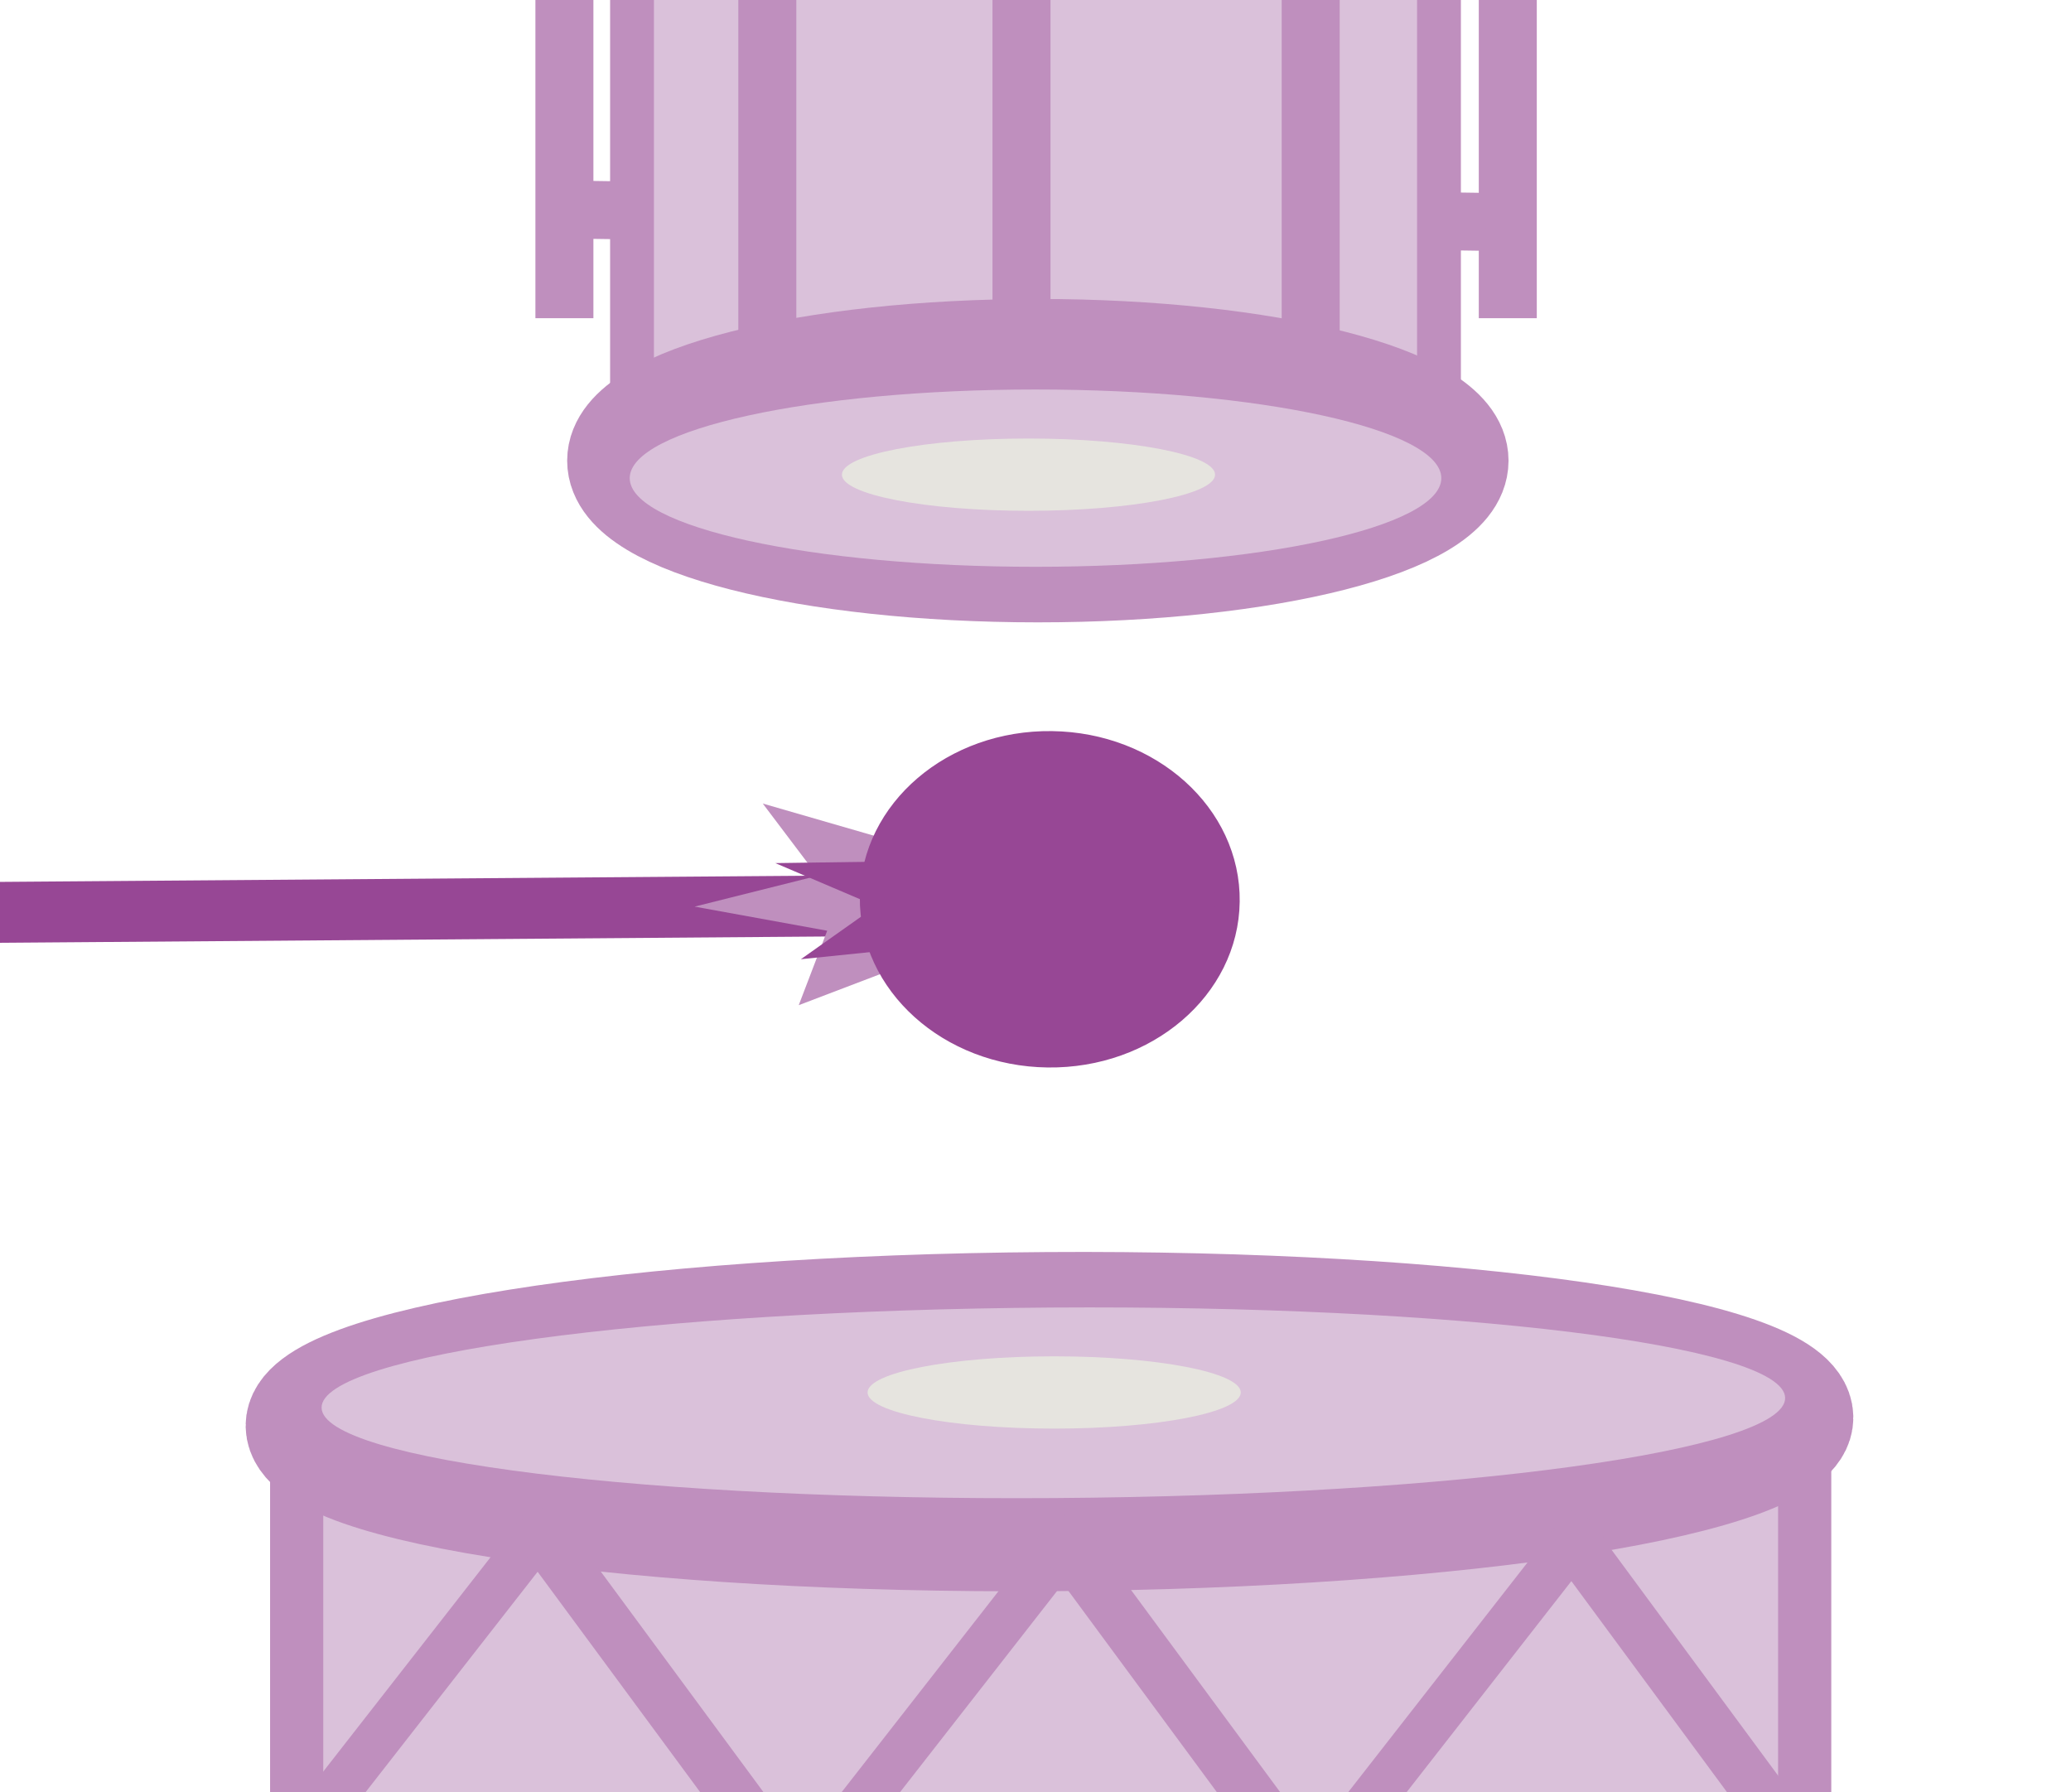
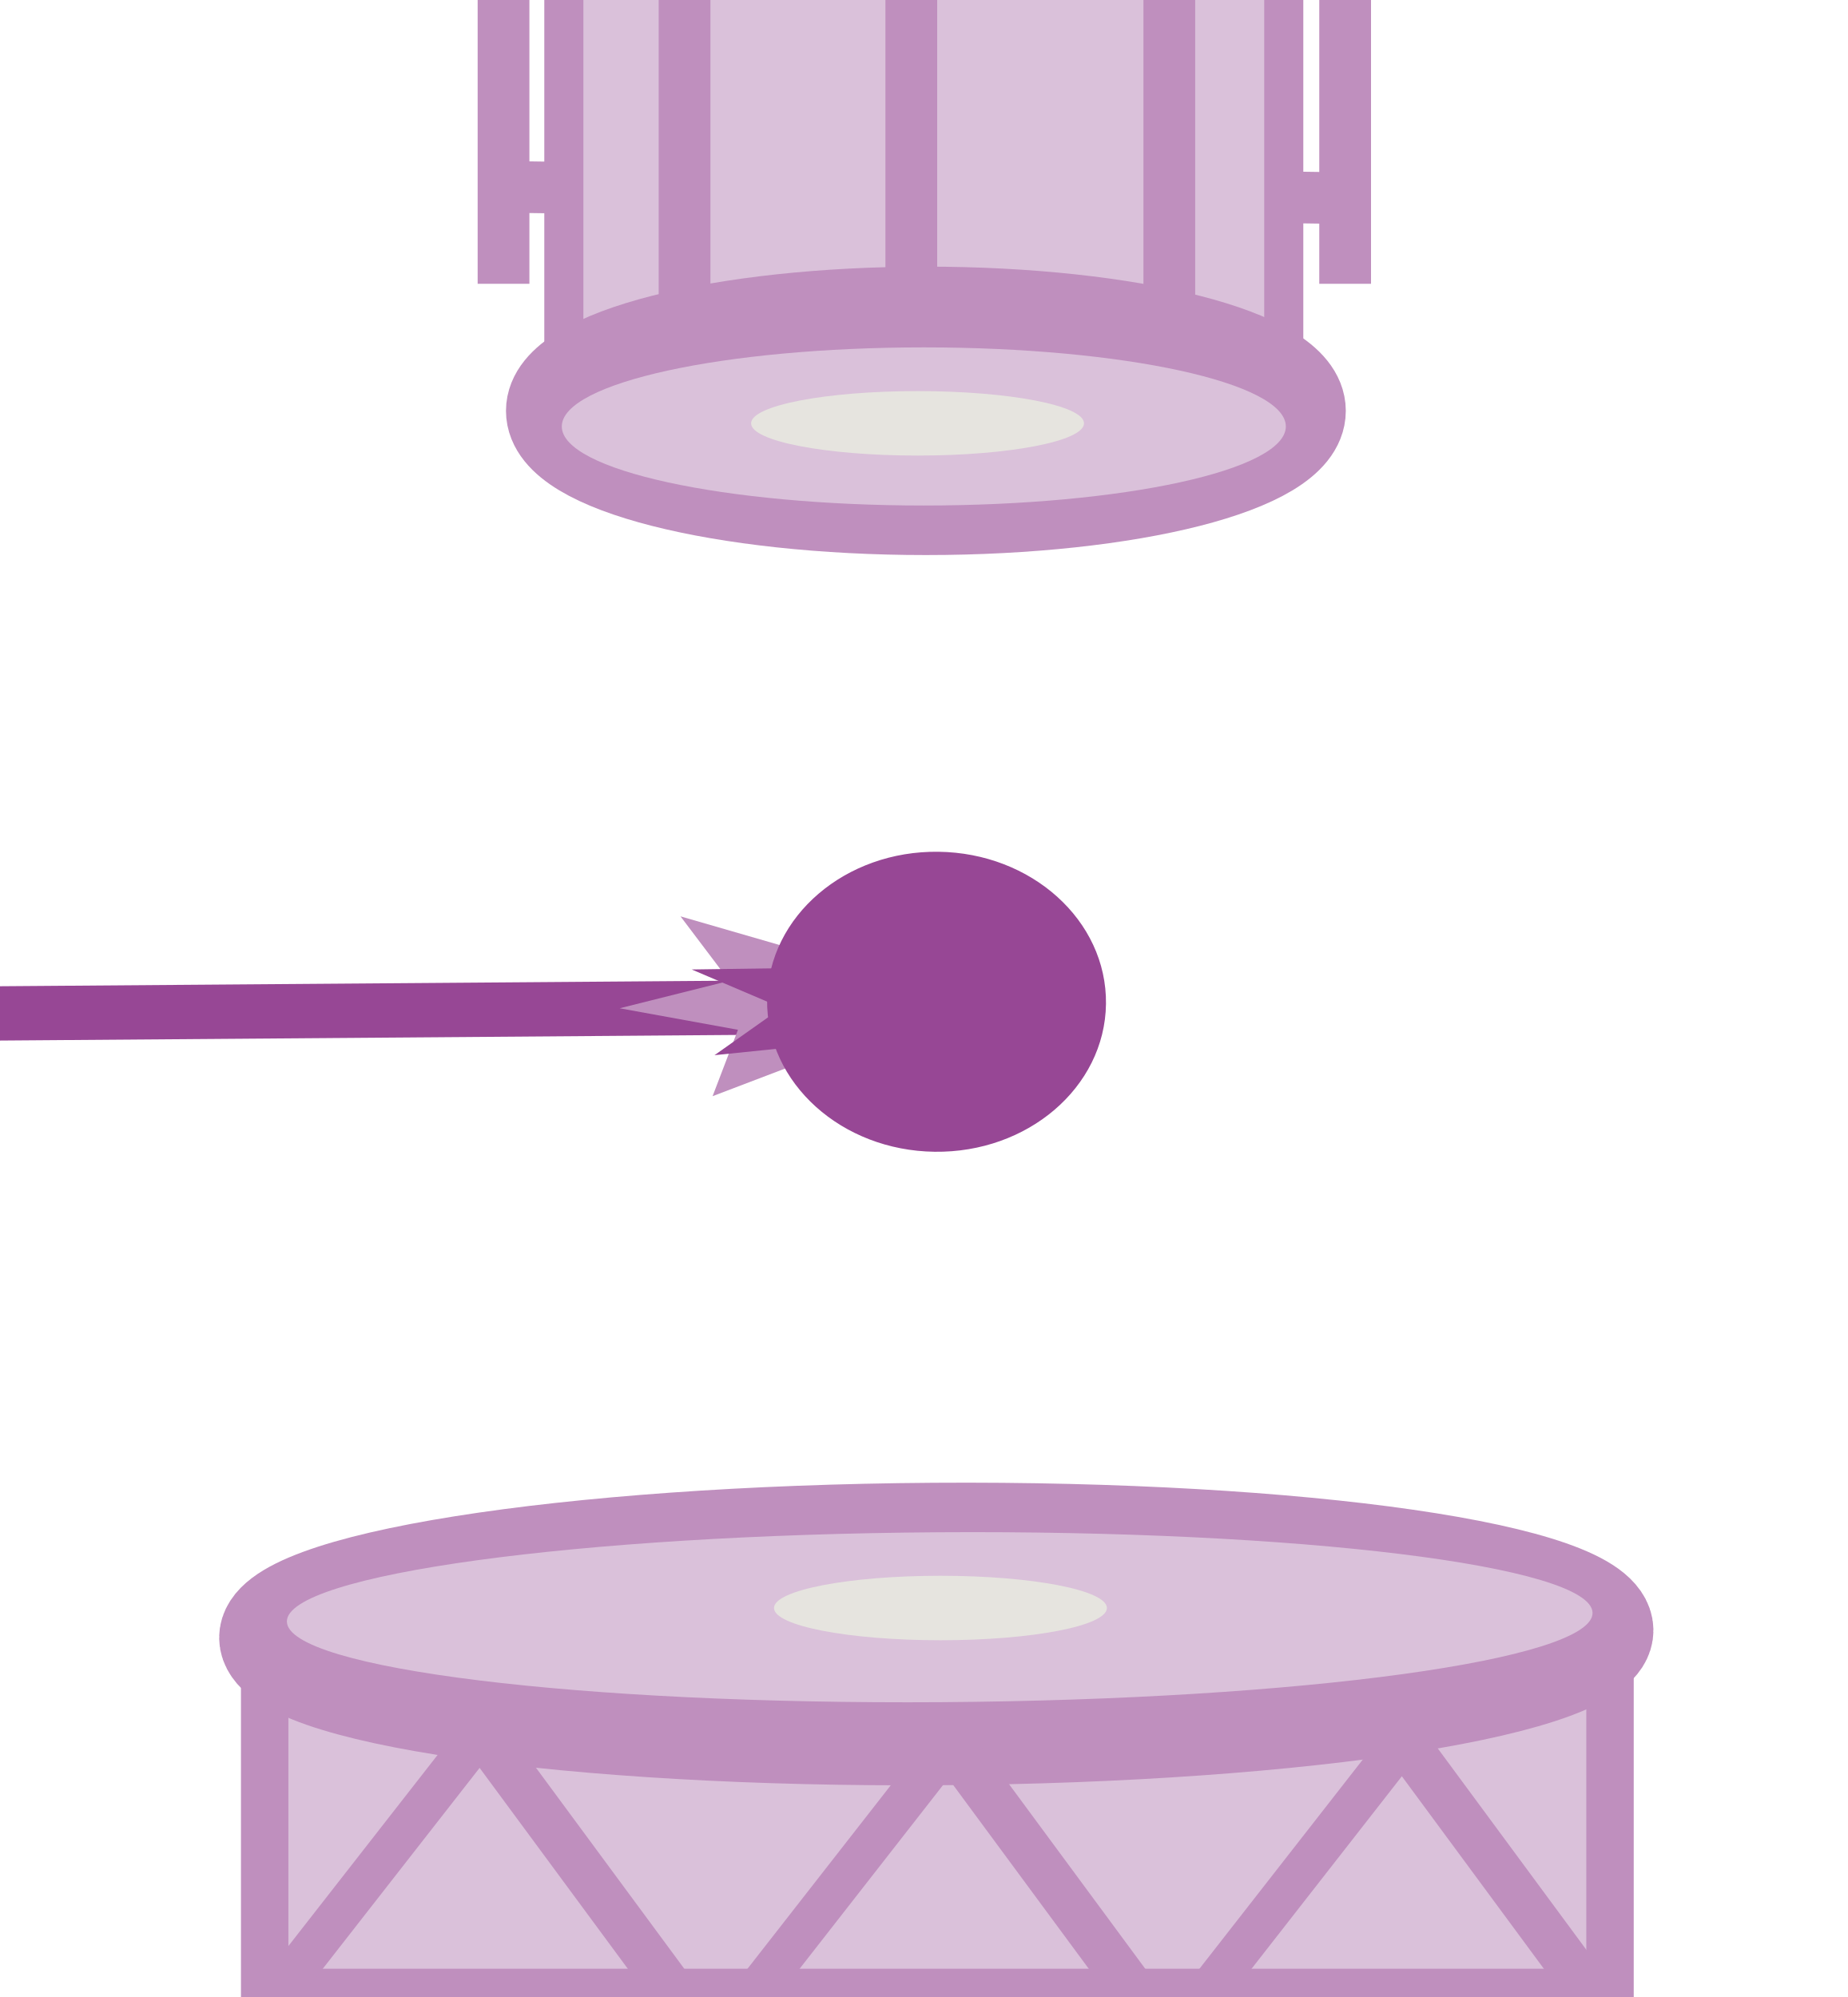
- <svg xmlns="http://www.w3.org/2000/svg" width="222" height="192" viewBox="0 0 58.737 50.8" version="1.1" id="svg1583">
+ <svg xmlns="http://www.w3.org/2000/svg" width="222" height="240" viewBox="0 0 58.737 63.5" version="1.1" id="svg1583">
  <defs id="defs1580" />
  <g id="layer1">
    <rect style="fill:#dac1da;fill-opacity:1;stroke:#bf8fbe;stroke-width:1.243;stroke-dasharray:none;stroke-opacity:1" id="rect47022" width="22.887" height="14.817" x="17.925" y="-1.059" />
    <ellipse style="fill:#dac1da;fill-opacity:1;stroke:#bf8fbe;stroke-width:3.175;stroke-dasharray:none;stroke-opacity:1" id="path44518-3" cx="29.435" cy="13.064" rx="11.762" ry="2.998" />
-     <rect style="fill:#dac1da;fill-opacity:1;stroke:#bf8fbe;stroke-width:1.508;stroke-dasharray:none;stroke-opacity:1" id="rect47018" width="42.77" height="11.483" x="8.414" y="40.23" />
+     <rect style="fill:#dac1da;fill-opacity:1;stroke:#bf8fbe;stroke-width:1.508;stroke-dasharray:none;stroke-opacity:1" id="rect47018" width="42.77" height="11.483" x="8.414" y="51.872" />
    <ellipse style="fill:#dac1da;fill-opacity:1;stroke:none;stroke-width:0.265;stroke-opacity:1" id="path44518" cx="29.369" cy="13.56" rx="11.509" ry="2.514" />
-     <ellipse style="fill:#dac1da;fill-opacity:1;stroke:#bf8fbe;stroke-width:3.175;stroke-dasharray:none;stroke-opacity:1" id="path44518-3-8" cx="-28.989" cy="-40.521" rx="21.211" ry="3.222" transform="matrix(-0.9999768,0.00681235,-0.01917708,-0.9998161,0,0)" />
-     <ellipse style="fill:#dac1da;fill-opacity:1;stroke:none;stroke-width:0.368;stroke-opacity:1" id="path44518-8" cx="-29.109" cy="-39.988" rx="20.755" ry="2.702" transform="matrix(-0.9999768,0.00681235,-0.01917708,-0.9998161,0,0)" />
+     <ellipse style="fill:#dac1da;fill-opacity:1;stroke:#bf8fbe;stroke-width:3.175;stroke-dasharray:none;stroke-opacity:1" id="path44518-3-8" cx="-28.766" cy="-52.163" rx="21.211" ry="3.222" transform="matrix(-0.9999768,0.00681235,-0.01917708,-0.9998161,0,0)" />
+     <ellipse style="fill:#dac1da;fill-opacity:1;stroke:none;stroke-width:0.368;stroke-opacity:1" id="path44518-8" cx="-28.885" cy="-51.63" rx="20.755" ry="2.702" transform="matrix(-0.9999768,0.00681235,-0.01917708,-0.9998161,0,0)" />
    <rect style="fill:#bf8fbe;fill-opacity:1;stroke:none;stroke-width:0.339;stroke-opacity:1" id="rect47182" width="1.645" height="10.376" x="15.185" y="-1.352" />
    <rect style="fill:#bf8fbe;fill-opacity:1;stroke:none;stroke-width:0.339;stroke-opacity:1" id="rect47182-9-8-3-3-1-8-4" width="1.645" height="10.376" x="41.941" y="-1.352" />
    <rect style="fill:#bf8fbe;fill-opacity:1;stroke:none;stroke-width:0.111;stroke-opacity:1" id="rect47182-9-8-3-3-1-8-4-07" width="1.643" height="1.117" x="4.874" y="-42.06" transform="matrix(0.01317664,0.9999132,-0.9998994,-0.0141841,0,0)" />
    <rect style="fill:#bf8fbe;fill-opacity:1;stroke:none;stroke-width:0.111;stroke-opacity:1" id="rect47182-9-8-3-3-1-8-4-07-6" width="1.643" height="1.117" x="4.894" y="-17.352" transform="matrix(0.01317664,0.9999132,-0.9998994,-0.0141841,0,0)" />
    <rect style="fill:#bf8fbe;fill-opacity:1;stroke:none;stroke-width:0.379;stroke-opacity:1" id="rect47182-9-8-3-3-1-8-4-0" width="1.645" height="12.956" x="20.94" y="-2.741" />
    <rect style="fill:#bf8fbe;fill-opacity:1;stroke:none;stroke-width:0.379;stroke-opacity:1" id="rect47182-9-8-3-3-1-8-4-0-3" width="1.645" height="12.956" x="28.149" y="-3.7" />
    <rect style="fill:#bf8fbe;fill-opacity:1;stroke:none;stroke-width:0.379;stroke-opacity:1" id="rect47182-9-8-3-3-1-8-4-0-3-7" width="1.645" height="12.956" x="36.351" y="-3.038" />
-     <rect style="fill:#bf8fbe;fill-opacity:1;stroke:none;stroke-width:0.349;stroke-opacity:1" id="rect47182-9-8-3-3-1-8-4-8-5" width="1.306" height="13.79" x="38.143" y="23.872" transform="matrix(0.7829676,0.6220625,-0.6153517,0.7882526,0,0)" />
-     <rect style="fill:#bf8fbe;fill-opacity:1;stroke:none;stroke-width:0.38;stroke-opacity:1" id="rect47182-9-8-3-3-1-8-4-8-6" width="1.451" height="14.712" x="-14.249" y="44.736" transform="matrix(0.8558934,-0.5171522,0.5936082,0.8047541,0,0)" />
-     <rect style="fill:#bf8fbe;fill-opacity:1;stroke:none;stroke-width:0.349;stroke-opacity:1" id="rect47182-9-8-3-3-1-8-4-8-5-1" width="1.306" height="13.79" x="50.092" y="14.864" transform="matrix(0.7829676,0.6220625,-0.6153517,0.7882526,0,0)" />
-     <rect style="fill:#bf8fbe;fill-opacity:1;stroke:none;stroke-width:0.38;stroke-opacity:1" id="rect47182-9-8-3-3-1-8-4-8-6-0" width="1.451" height="14.712" x="-2.406" y="52.76" transform="matrix(0.8558934,-0.5171522,0.5936082,0.8047541,0,0)" />
-     <rect style="fill:#bf8fbe;fill-opacity:1;stroke:none;stroke-width:0.349;stroke-opacity:1" id="rect47182-9-8-3-3-1-8-4-8-5-1-8" width="1.306" height="13.79" x="61.418" y="5.842" transform="matrix(0.7829676,0.6220625,-0.6153517,0.7882526,0,0)" />
-     <rect style="fill:#bf8fbe;fill-opacity:1;stroke:none;stroke-width:0.38;stroke-opacity:1" id="rect47182-9-8-3-3-1-8-4-8-6-0-6" width="1.451" height="14.712" x="9.287" y="60.192" transform="matrix(0.8558934,-0.5171522,0.5936082,0.8047541,0,0)" />
+     <rect style="fill:#bf8fbe;fill-opacity:1;stroke:none;stroke-width:0.349;stroke-opacity:1" id="rect47182-9-8-3-3-1-8-4-8-5" width="1.306" height="13.79" x="45.306" y="32.987" transform="matrix(0.7829676,0.6220625,-0.6153517,0.7882526,0,0)" />
+     <rect style="fill:#bf8fbe;fill-opacity:1;stroke:none;stroke-width:0.38;stroke-opacity:1" id="rect47182-9-8-3-3-1-8-4-8-6" width="1.451" height="14.712" x="-21.189" y="54.742" transform="matrix(0.8558934,-0.5171522,0.5936082,0.8047541,0,0)" />
+     <rect style="fill:#bf8fbe;fill-opacity:1;stroke:none;stroke-width:0.349;stroke-opacity:1" id="rect47182-9-8-3-3-1-8-4-8-5-1" width="1.306" height="13.79" x="57.256" y="23.979" transform="matrix(0.7829676,0.6220625,-0.6153517,0.7882526,0,0)" />
+     <rect style="fill:#bf8fbe;fill-opacity:1;stroke:none;stroke-width:0.38;stroke-opacity:1" id="rect47182-9-8-3-3-1-8-4-8-6-0" width="1.451" height="14.712" x="-9.346" y="62.766" transform="matrix(0.8558934,-0.5171522,0.5936082,0.8047541,0,0)" />
+     <rect style="fill:#bf8fbe;fill-opacity:1;stroke:none;stroke-width:0.349;stroke-opacity:1" id="rect47182-9-8-3-3-1-8-4-8-5-1-8" width="1.306" height="13.79" x="68.582" y="14.957" transform="matrix(0.7829676,0.6220625,-0.6153517,0.7882526,0,0)" />
+     <rect style="fill:#bf8fbe;fill-opacity:1;stroke:none;stroke-width:0.38;stroke-opacity:1" id="rect47182-9-8-3-3-1-8-4-8-6-0-6" width="1.451" height="14.712" x="2.347" y="70.198" transform="matrix(0.8558934,-0.5171522,0.5936082,0.8047541,0,0)" />
    <ellipse style="fill:#e6e4df;fill-opacity:1;stroke:none;stroke-width:1.243;stroke-dasharray:none;stroke-opacity:1" id="path56559" cx="29.17" cy="13.461" rx="5.292" ry="1.025" />
-     <ellipse style="fill:#e6e4df;fill-opacity:1;stroke:none;stroke-width:1.243;stroke-dasharray:none;stroke-opacity:1" id="path56559-6" cx="29.898" cy="39.489" rx="5.292" ry="1.025" />
-     <rect style="fill:#974795;fill-opacity:1;stroke:#974795;stroke-width:0.353;stroke-linejoin:round;stroke-dasharray:none;stroke-opacity:1" id="rect57471" width="26.182" height="1.381" x="-3.532" y="25.288" transform="matrix(0.999971,-0.00761576,0.09776255,0.9952098,0,0)" />
-     <path style="fill:#bf8fbe;fill-opacity:1;stroke:none;stroke-width:1.243;stroke-dasharray:none;stroke-opacity:1" id="path57417" d="M 13.031,21.894 8.739,19.177 5.786,23.311 5.235,18.261 0.162,18.531 3.766,14.951 0.393,11.153 5.439,11.739 6.305,6.733 8.993,11.043 13.446,8.6 l -1.694,4.789 4.687,1.958 -4.801,1.662 z" transform="matrix(0.7285309,0.1561657,-0.2392626,0.4010474,24.01569,18.25367)" />
-     <path style="fill:#974795;fill-opacity:1;stroke:none;stroke-width:1.243;stroke-dasharray:none;stroke-opacity:1" id="path57417-2" d="M 13.031,21.894 8.739,19.177 5.786,23.311 5.235,18.261 0.162,18.531 3.766,14.951 0.393,11.153 5.439,11.739 6.305,6.733 8.993,11.043 13.446,8.6 l -1.694,4.789 4.687,1.958 -4.801,1.662 z" transform="matrix(-0.6934617,-0.111852,0.2001069,-0.3543579,30.31764,31.75408)" />
-     <ellipse style="fill:#974795;fill-opacity:1;stroke:#974795;stroke-width:0.702;stroke-dasharray:none;stroke-opacity:1" id="path57361" cx="30.099" cy="25.118" rx="5.036" ry="4.419" transform="rotate(0.7371594)" />
+     <ellipse style="fill:#e6e4df;fill-opacity:1;stroke:none;stroke-width:1.243;stroke-dasharray:none;stroke-opacity:1" id="path56559-6" cx="29.898" cy="51.131" rx="5.292" ry="1.025" />
+     <rect style="fill:#974795;fill-opacity:1;stroke:#974795;stroke-width:0.353;stroke-linejoin:round;stroke-dasharray:none;stroke-opacity:1" id="rect57471" width="26.182" height="1.381" x="-4.156" y="31.664" transform="matrix(0.999971,-0.00761576,0.09776255,0.9952098,0,0)" />
+     <path style="fill:#bf8fbe;fill-opacity:1;stroke:none;stroke-width:1.243;stroke-dasharray:none;stroke-opacity:1" id="path57417" d="M 13.031,21.894 8.739,19.177 5.786,23.311 5.235,18.261 0.162,18.531 3.766,14.951 0.393,11.153 5.439,11.739 6.305,6.733 8.993,11.043 13.446,8.6 l -1.694,4.789 4.687,1.958 -4.801,1.662 z" transform="matrix(0.7285309,0.1561657,-0.2392626,0.4010474,24.01569,24.60367)" />
+     <path style="fill:#974795;fill-opacity:1;stroke:none;stroke-width:1.243;stroke-dasharray:none;stroke-opacity:1" id="path57417-2" d="M 13.031,21.894 8.739,19.177 5.786,23.311 5.235,18.261 0.162,18.531 3.766,14.951 0.393,11.153 5.439,11.739 6.305,6.733 8.993,11.043 13.446,8.6 l -1.694,4.789 4.687,1.958 -4.801,1.662 z" transform="matrix(-0.6934617,-0.111852,0.2001069,-0.3543579,30.31764,38.10408)" />
+     <ellipse style="fill:#974795;fill-opacity:1;stroke:#974795;stroke-width:0.702;stroke-dasharray:none;stroke-opacity:1" id="path57361" cx="30.181" cy="31.468" rx="5.036" ry="4.419" transform="rotate(0.7371594)" />
  </g>
</svg>
